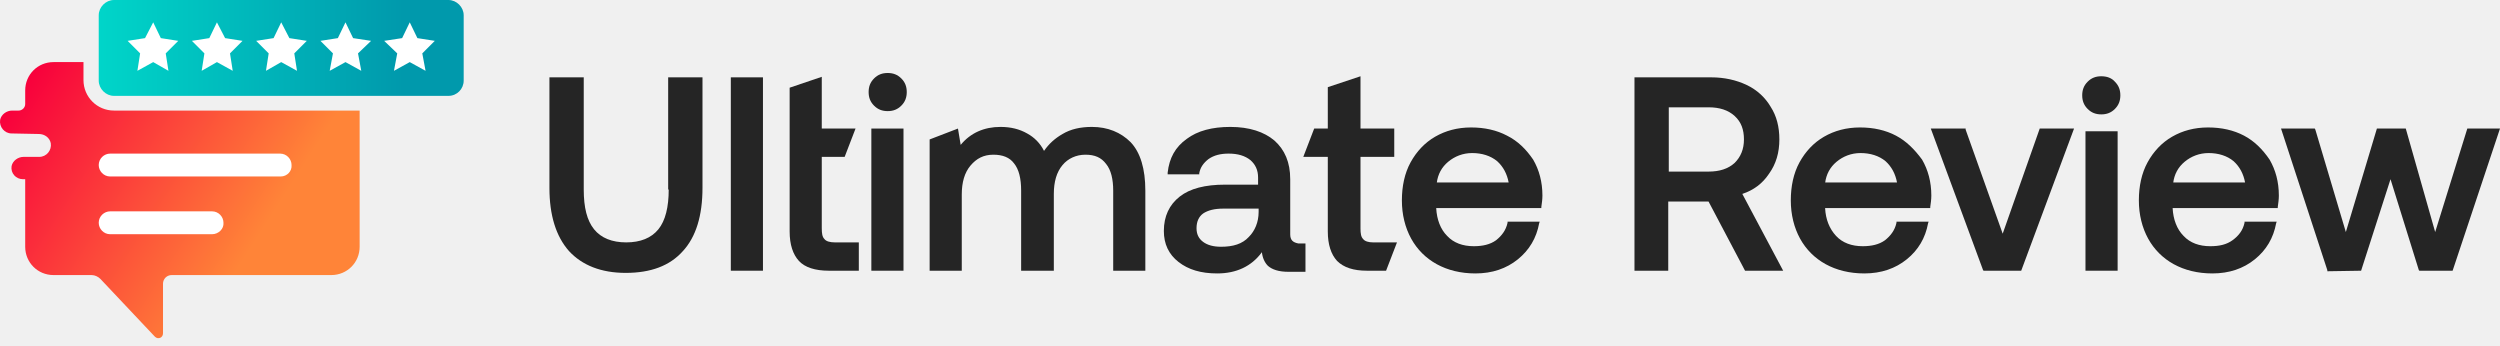
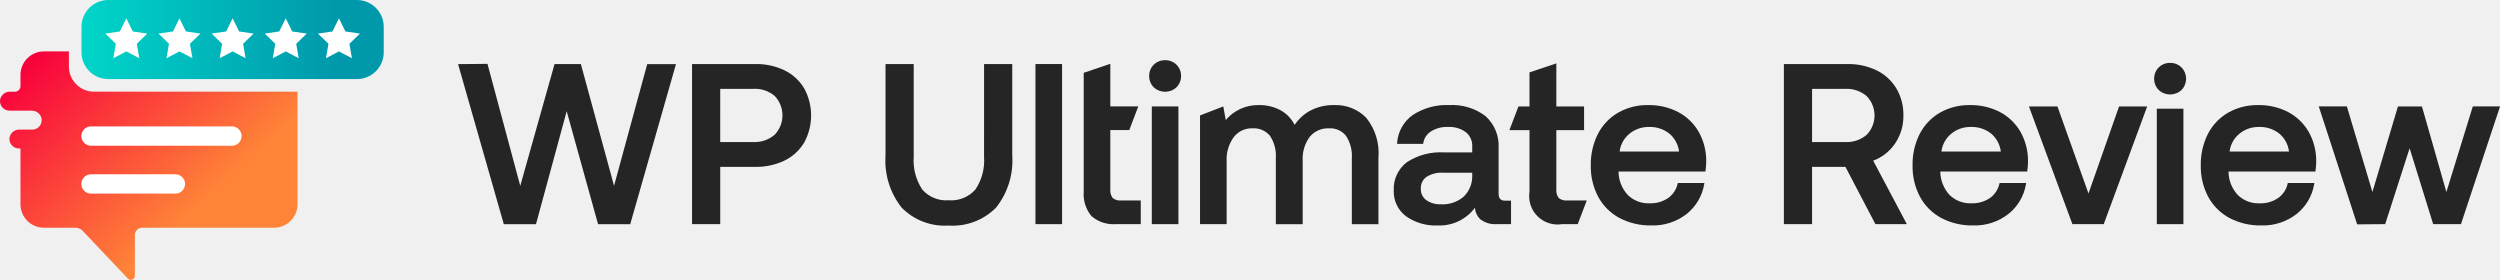
- <svg xmlns="http://www.w3.org/2000/svg" width="224" height="31" viewBox="0 0 224 31" fill="none">
-   <path d="M3.478 12.006C4.014 12.006 4.454 12.348 4.551 12.836C4.649 13.47 4.161 14.056 3.526 14.056H2.258H2.111C1.623 14.056 1.135 14.397 1.037 14.886C0.94 15.52 1.428 16.057 2.062 16.057H2.258V22.109C2.258 23.524 3.38 24.646 4.795 24.646H8.212C8.505 24.646 8.797 24.793 8.993 24.988L13.873 30.162C14.166 30.454 14.605 30.259 14.605 29.869V25.427C14.605 24.988 14.947 24.646 15.386 24.646H29.686C31.101 24.646 32.224 23.524 32.224 22.109V9.907H10.213C8.7 9.907 7.48 8.687 7.48 7.174V5.564H4.795C3.38 5.564 2.258 6.686 2.258 8.102V9.322C2.258 9.663 1.965 9.907 1.672 9.907H1.086C0.598 9.907 0.11 10.249 0.012 10.737C-0.085 11.371 0.403 11.957 1.037 11.957L3.478 12.006Z" fill="url(#paint0_linear_1_675)" />
-   <path d="M40.179 8.59H10.213C9.481 8.59 8.846 7.955 8.846 7.223V1.367C8.846 0.634 9.481 0 10.213 0H40.179C40.911 0 41.546 0.634 41.546 1.367V7.223C41.546 7.955 40.96 8.59 40.179 8.59Z" fill="url(#paint1_linear_1_675)" />
-   <path d="M13.727 2.001L14.41 3.416L15.972 3.66L14.849 4.783L15.093 6.345L13.727 5.564L12.311 6.345L12.555 4.783L11.433 3.66L12.995 3.416L13.727 2.001Z" fill="white" />
-   <path d="M19.437 2.001L20.169 3.416L21.73 3.66L20.608 4.783L20.852 6.345L19.437 5.564L18.07 6.345L18.314 4.783L17.192 3.66L18.753 3.416L19.437 2.001Z" fill="white" />
-   <path d="M25.196 2.001L25.928 3.416L27.49 3.66L26.368 4.783L26.612 6.345L25.196 5.564L23.83 6.345L24.074 4.783L22.951 3.66L24.513 3.416L25.196 2.001Z" fill="white" />
-   <path d="M30.955 2.001L31.638 3.416L33.249 3.66L32.078 4.783L32.37 6.345L30.955 5.564L29.54 6.345L29.833 4.783L28.71 3.66L30.272 3.416L30.955 2.001Z" fill="white" />
-   <path d="M36.714 2.001L37.398 3.416L38.959 3.66L37.837 4.783L38.13 6.345L36.714 5.564L35.299 6.345L35.592 4.783L34.42 3.66L36.031 3.416L36.714 2.001Z" fill="white" />
-   <path d="M25.147 15.813H9.871C9.286 15.813 8.846 15.325 8.846 14.788C8.846 14.202 9.334 13.763 9.871 13.763H25.098C25.684 13.763 26.123 14.251 26.123 14.788C26.172 15.325 25.733 15.813 25.147 15.813Z" fill="white" />
-   <path d="M18.998 20.986H9.871C9.286 20.986 8.846 20.498 8.846 19.961C8.846 19.375 9.334 18.936 9.871 18.936H18.998C19.584 18.936 20.023 19.424 20.023 19.961C20.072 20.498 19.584 20.986 18.998 20.986Z" fill="white" />
-   <path d="M59.917 16.984C59.917 18.546 59.624 19.766 58.99 20.547C58.355 21.328 57.379 21.718 56.11 21.718C54.841 21.718 53.865 21.328 53.231 20.547C52.596 19.766 52.303 18.595 52.303 16.984V6.93H49.229V16.838C49.229 19.278 49.814 21.181 50.986 22.499C52.157 23.768 53.865 24.451 56.061 24.451C58.306 24.451 60.015 23.817 61.186 22.499C62.357 21.23 62.943 19.327 62.943 16.838V6.93H59.868V16.984H59.917Z" fill="#252525" />
-   <path d="M68.361 6.93H65.481V24.256H68.361V6.93Z" fill="#252525" />
-   <path d="M73.875 21.425C73.68 21.23 73.631 20.937 73.631 20.449V14.056H75.681L76.657 11.518H73.631V6.882L70.752 7.858V20.742C70.752 21.913 71.045 22.792 71.582 23.378C72.118 23.963 73.046 24.256 74.266 24.256H76.95V21.718H74.803C74.363 21.718 74.022 21.621 73.875 21.425Z" fill="#252525" />
-   <path d="M79.537 6.54C79.049 6.54 78.659 6.686 78.317 7.028C77.975 7.37 77.829 7.76 77.829 8.248C77.829 8.736 77.975 9.127 78.317 9.468C78.659 9.81 79.049 9.956 79.537 9.956C80.025 9.956 80.415 9.81 80.757 9.468C81.099 9.127 81.245 8.736 81.245 8.248C81.245 7.76 81.099 7.37 80.757 7.028C80.415 6.686 80.025 6.54 79.537 6.54Z" fill="#252525" />
-   <path d="M80.953 11.518H78.073V24.256H80.953V11.518Z" fill="#252525" />
-   <path d="M97.839 11.372C96.814 11.372 95.936 11.567 95.204 12.006C94.52 12.397 93.984 12.885 93.544 13.519C93.203 12.836 92.666 12.299 92.031 11.957C91.348 11.567 90.567 11.372 89.64 11.372C88.176 11.372 86.956 11.909 86.077 12.982L85.833 11.518L83.295 12.494V24.256H86.175V17.424C86.175 16.35 86.419 15.471 86.956 14.837C87.492 14.203 88.127 13.861 89.005 13.861C89.835 13.861 90.469 14.105 90.86 14.642C91.299 15.179 91.494 16.008 91.494 17.082V24.256H94.423V17.375C94.423 16.301 94.667 15.423 95.204 14.788C95.692 14.203 96.424 13.861 97.253 13.861C98.083 13.861 98.669 14.105 99.108 14.691C99.547 15.227 99.743 16.057 99.743 17.082V24.256H102.622V17.082C102.622 15.13 102.183 13.666 101.304 12.738C100.426 11.86 99.254 11.372 97.839 11.372Z" fill="#252525" />
-   <path d="M115.604 20.986V16.057C115.604 14.544 115.116 13.422 114.188 12.592C113.261 11.811 111.943 11.372 110.235 11.372C108.624 11.372 107.307 11.713 106.331 12.445C105.306 13.178 104.769 14.154 104.622 15.471V15.618H107.453V15.52C107.551 14.983 107.844 14.593 108.283 14.251C108.771 13.91 109.357 13.763 110.089 13.763C110.918 13.763 111.553 13.958 112.041 14.349C112.48 14.739 112.724 15.227 112.724 15.911V16.545H109.747C107.99 16.545 106.623 16.887 105.696 17.619C104.769 18.351 104.281 19.376 104.281 20.694C104.281 21.865 104.72 22.792 105.599 23.475C106.477 24.159 107.6 24.5 109.064 24.5C110.772 24.5 112.138 23.866 113.066 22.597C113.115 23.085 113.31 23.524 113.603 23.817C113.993 24.159 114.579 24.354 115.457 24.354H116.97V21.816H116.336C115.848 21.718 115.604 21.523 115.604 20.986ZM109.405 22.109C108.722 22.109 108.185 21.962 107.795 21.67C107.404 21.377 107.209 20.986 107.209 20.45C107.209 19.864 107.404 19.425 107.795 19.132C108.234 18.839 108.82 18.692 109.601 18.692H112.773V18.985C112.773 19.913 112.431 20.694 111.894 21.23C111.309 21.865 110.479 22.109 109.405 22.109Z" fill="#252525" />
-   <path d="M122.144 21.425C121.948 21.23 121.9 20.937 121.9 20.449V14.056H124.925V11.518H121.9V6.833L118.971 7.809V11.518H117.751L116.775 14.056H118.971V20.742C118.971 21.913 119.264 22.792 119.801 23.378C120.387 23.963 121.265 24.256 122.485 24.256H124.193L125.17 21.718H123.022C122.632 21.718 122.29 21.621 122.144 21.425Z" fill="#252525" />
-   <path d="M135.028 12.152C134.101 11.664 133.027 11.42 131.807 11.42C130.587 11.42 129.513 11.713 128.586 12.25C127.659 12.787 126.927 13.568 126.39 14.544C125.853 15.52 125.609 16.691 125.609 17.96C125.609 19.229 125.902 20.401 126.439 21.377C126.976 22.353 127.756 23.134 128.733 23.67C129.709 24.207 130.88 24.5 132.198 24.5C133.711 24.5 134.98 24.061 136.005 23.231C137.029 22.401 137.664 21.328 137.908 20.01L137.957 19.864H135.077V19.961C134.931 20.645 134.54 21.133 134.052 21.523C133.515 21.913 132.832 22.06 132.051 22.06C131.075 22.06 130.245 21.767 129.66 21.133C129.074 20.547 128.733 19.668 128.684 18.643H138.103V18.546C138.152 18.204 138.201 17.863 138.201 17.521C138.201 16.301 137.908 15.227 137.371 14.3C136.737 13.373 136.005 12.64 135.028 12.152ZM128.733 16.398C128.83 15.617 129.172 14.983 129.757 14.495C130.343 14.007 131.075 13.714 131.905 13.714C132.783 13.714 133.564 13.958 134.15 14.446C134.687 14.934 135.028 15.569 135.175 16.35H128.733V16.398Z" fill="#252525" />
-   <path d="M158.503 15.569C159.138 14.69 159.431 13.665 159.431 12.494C159.431 11.372 159.187 10.396 158.65 9.566C158.162 8.736 157.43 8.053 156.502 7.614C155.575 7.174 154.501 6.93 153.33 6.93H146.449V24.256H149.475V18.058H153.086L156.356 24.256H159.772L156.112 17.375C157.137 17.033 157.918 16.447 158.503 15.569ZM149.523 9.615H153.086C154.062 9.615 154.843 9.859 155.429 10.396C156.014 10.932 156.258 11.616 156.258 12.494C156.258 13.373 155.966 14.056 155.429 14.593C154.843 15.13 154.062 15.374 153.086 15.374H149.523V9.615Z" fill="#252525" />
-   <path d="M169.875 12.152C168.948 11.664 167.874 11.42 166.654 11.42C165.434 11.42 164.36 11.713 163.433 12.25C162.506 12.787 161.773 13.568 161.237 14.544C160.7 15.52 160.456 16.691 160.456 17.96C160.456 19.229 160.749 20.401 161.285 21.377C161.822 22.353 162.603 23.134 163.579 23.67C164.555 24.207 165.727 24.5 167.044 24.5C168.557 24.5 169.826 24.061 170.851 23.231C171.876 22.401 172.511 21.328 172.755 20.01L172.803 19.864H169.924V19.961C169.777 20.645 169.387 21.133 168.899 21.523C168.362 21.913 167.679 22.06 166.898 22.06C165.922 22.06 165.092 21.767 164.507 21.133C163.921 20.498 163.579 19.668 163.53 18.643H172.95V18.546C172.999 18.204 173.047 17.863 173.047 17.521C173.047 16.301 172.755 15.227 172.218 14.3C171.534 13.373 170.802 12.64 169.875 12.152ZM163.53 16.398C163.628 15.617 163.97 14.983 164.555 14.495C165.141 14.007 165.873 13.714 166.703 13.714C167.581 13.714 168.362 13.958 168.948 14.446C169.485 14.934 169.826 15.569 169.973 16.35H163.53V16.398Z" fill="#252525" />
-   <path d="M179.441 20.938L176.122 11.616V11.518H172.999L177.684 24.207L177.733 24.256H181.101L185.835 11.518H182.76L179.441 20.938Z" fill="#252525" />
-   <path d="M189.739 11.762H186.859V24.256H189.739V11.762Z" fill="#252525" />
-   <path d="M188.275 6.833C187.787 6.833 187.396 6.979 187.054 7.321C186.713 7.662 186.566 8.053 186.566 8.541C186.566 9.029 186.713 9.419 187.054 9.761C187.396 10.103 187.787 10.249 188.275 10.249C188.763 10.249 189.153 10.103 189.495 9.761C189.836 9.419 189.983 9.029 189.983 8.541C189.983 8.053 189.836 7.662 189.495 7.321C189.202 6.979 188.763 6.833 188.275 6.833Z" fill="#252525" />
-   <path d="M201.062 12.152C200.134 11.664 199.061 11.42 197.84 11.42C196.62 11.42 195.547 11.713 194.619 12.25C193.692 12.787 192.96 13.568 192.423 14.544C191.886 15.52 191.642 16.691 191.642 17.96C191.642 19.229 191.935 20.401 192.472 21.377C193.009 22.353 193.79 23.134 194.766 23.67C195.742 24.207 196.913 24.5 198.231 24.5C199.744 24.5 201.013 24.061 202.038 23.231C203.063 22.401 203.697 21.328 203.941 20.01L203.99 19.864H201.11V19.961C200.964 20.645 200.574 21.133 200.037 21.523C199.5 21.913 198.865 22.06 198.036 22.06C197.06 22.06 196.23 21.767 195.644 21.133C195.059 20.547 194.717 19.668 194.668 18.643H204.088V18.546C204.136 18.204 204.185 17.863 204.185 17.521C204.185 16.301 203.892 15.227 203.355 14.3C202.721 13.373 201.989 12.64 201.062 12.152ZM194.717 16.398C194.815 15.617 195.156 14.983 195.742 14.495C196.328 14.007 197.06 13.714 197.889 13.714C198.768 13.714 199.549 13.958 200.134 14.446C200.671 14.934 201.013 15.569 201.159 16.35H194.717V16.398Z" fill="#252525" />
-   <path d="M221.072 11.518L218.192 20.791L215.557 11.518H212.97L210.188 20.791L207.455 11.616L207.406 11.518H204.38L208.529 24.207V24.305L211.555 24.256L214.19 16.057L216.728 24.207L216.777 24.256H219.754L224 11.518H221.072Z" fill="#252525" />
+ <svg xmlns="http://www.w3.org/2000/svg" viewBox="0 0 260 29.113">
  <defs>
-     <linearGradient id="paint0_linear_1_675" x1="2.354" y1="7.186" x2="23.453" y2="20.711" gradientUnits="userSpaceOnUse">
-       <stop stop-color="#F8003C" />
-       <stop offset="1" stop-color="#FF8438" />
+     <linearGradient id="linear-gradient" x1="0.072" y1="0.065" x2="0.727" y2="0.612" gradientUnits="objectBoundingBox">
+       <stop offset="0" stop-color="#f8003c" />
+       <stop offset="1" stop-color="#ff8438" />
    </linearGradient>
-     <linearGradient id="paint1_linear_1_675" x1="8.853" y1="4.301" x2="41.563" y2="4.301" gradientUnits="userSpaceOnUse">
-       <stop stop-color="#00D5C9" />
-       <stop offset="0.836" stop-color="#0099AC" />
+     <linearGradient id="linear-gradient-2" y1="0.5" x2="1" y2="0.5" gradientUnits="objectBoundingBox">
+       <stop offset="0" stop-color="#00d5c9" />
+       <stop offset="0.835" stop-color="#0099ac" />
    </linearGradient>
  </defs>
+   <g id="logo" transform="translate(-340.605 -882.757)">
+     <path id="Path_1892" data-name="Path 1892" d="M343.892,900.319a1.031,1.031,0,0,1,1.033.82.981.981,0,0,1-.966,1.151h-1.342a1.016,1.016,0,0,0-1.019.816.981.981,0,0,0,.967,1.145h.169v5.8a2.443,2.443,0,0,0,2.443,2.443h3.269a1.053,1.053,0,0,1,.765.329l4.7,4.969a.416.416,0,0,0,.718-.286v-4.254a.758.758,0,0,1,.758-.758h13.72a2.442,2.442,0,0,0,2.442-2.443V898.346H350.39a2.619,2.619,0,0,1-2.619-2.62v-1.57h-2.594a2.443,2.443,0,0,0-2.443,2.443v1.163a.585.585,0,0,1-.585.585h-.511a1.017,1.017,0,0,0-1.019.811.99.99,0,0,0,.966,1.16Z" transform="translate(0 -6.053)" fill="url(#linear-gradient)" />
+     <g id="Group_499" data-name="Group 499" transform="translate(388.245 889.018)">
+       <path id="Path_1893" data-name="Path 1893" d="M458.4,909.594l-3.452-12.664h-2.735L448.645,909.6l-3.384-12.6-.023-.088-3.059.026,4.757,16.65h3.344l3.195-11.753,3.263,11.753h3.344l4.715-16.5.043-.149H461.85Z" transform="translate(-442.179 -896.531)" fill="#252525" />
+       <path id="Path_1894" data-name="Path 1894" d="M503.68,897.615a6.728,6.728,0,0,0-3.031-.657h-6.59v16.651h2.932v-5.957h3.658a6.722,6.722,0,0,0,3.031-.657,4.842,4.842,0,0,0,2.042-1.874,5.865,5.865,0,0,0,0-5.631A4.85,4.85,0,0,0,503.68,897.615Zm-6.69,1.922h3.447a3.171,3.171,0,0,1,2.219.743,2.913,2.913,0,0,1-.012,4.036,3.183,3.183,0,0,1-2.231.755h-3.424Z" transform="translate(-469.726 -896.559)" fill="#252525" />
+       <path id="Path_1895" data-name="Path 1895" d="M547.207,906.6a5.425,5.425,0,0,1-.9,3.409,3.357,3.357,0,0,1-2.781,1.117,3.3,3.3,0,0,1-2.746-1.116,5.482,5.482,0,0,1-.889-3.41v-9.639h-2.932v9.5a7.9,7.9,0,0,0,1.672,5.425,6.262,6.262,0,0,0,4.895,1.869,6.332,6.332,0,0,0,4.93-1.868,7.869,7.869,0,0,0,1.684-5.426v-9.5h-2.931Z" transform="translate(-492.505 -896.559)" fill="#252525" />
+       <rect id="Rectangle_403" data-name="Rectangle 403" width="2.767" height="16.651" transform="translate(60.048 0.399)" fill="#252525" />
+       <path id="Path_1896" data-name="Path 1896" d="M583.924,910.863a1.322,1.322,0,0,1-.249-.915V903.8h1.97l.938-2.463h-2.908v-4.432l-2.767.938v12.359a3.542,3.542,0,0,0,.807,2.543,3.463,3.463,0,0,0,2.57.833h2.556V911.12H584.8A1.2,1.2,0,0,1,583.924,910.863Z" transform="translate(-515.842 -896.532)" fill="#252525" />
+       <path id="Path_1897" data-name="Path 1897" d="M597.072,896.107a1.637,1.637,0,0,0-1.184.468,1.673,1.673,0,0,0,0,2.348,1.732,1.732,0,0,0,2.368,0,1.673,1.673,0,0,0,0-2.348A1.637,1.637,0,0,0,597.072,896.107Z" transform="translate(-523.54 -896.107)" fill="#252525" />
+       <rect id="Rectangle_404" data-name="Rectangle 404" width="2.767" height="12.242" transform="translate(72.148 4.808)" fill="#252525" />
+       <path id="Path_1898" data-name="Path 1898" d="M620.685,906.058a5.179,5.179,0,0,0-2.543.589,4.62,4.62,0,0,0-1.6,1.472,3.612,3.612,0,0,0-1.433-1.507,4.615,4.615,0,0,0-2.286-.554,4.379,4.379,0,0,0-3.446,1.556l-.254-1.415-2.42.938v11.3h2.767V911.9a3.945,3.945,0,0,1,.737-2.507,2.351,2.351,0,0,1,1.96-.917,2.17,2.17,0,0,1,1.8.765,3.709,3.709,0,0,1,.62,2.331v6.872h2.791v-6.614a3.8,3.8,0,0,1,.735-2.47,2.443,2.443,0,0,1,1.985-.883,2.1,2.1,0,0,1,1.784.775,3.771,3.771,0,0,1,.609,2.321v6.872h2.767v-6.9a5.842,5.842,0,0,0-1.276-4.174A4.416,4.416,0,0,0,620.685,906.058Z" transform="translate(-529.54 -901.391)" fill="#252525" />
+       <path id="Path_1899" data-name="Path 1899" d="M660.562,915.275v-4.737a4.156,4.156,0,0,0-1.354-3.325,5.7,5.7,0,0,0-3.805-1.154,6.378,6.378,0,0,0-3.75,1.018,3.874,3.874,0,0,0-1.644,2.887l-.013.129h2.715l.017-.1a1.762,1.762,0,0,1,.806-1.2,3.092,3.092,0,0,1,1.752-.461,2.9,2.9,0,0,1,1.873.548,1.806,1.806,0,0,1,.66,1.492v.609H654.91A6.383,6.383,0,0,0,651.017,912a3.488,3.488,0,0,0-1.36,2.943,3.2,3.2,0,0,0,1.266,2.672,5.3,5.3,0,0,0,3.308.962,4.579,4.579,0,0,0,3.865-1.837,1.851,1.851,0,0,0,.534,1.172,2.514,2.514,0,0,0,1.77.525h1.454V916h-.61C660.778,916,660.562,915.771,660.562,915.275Zm-5.98,1.1a2.474,2.474,0,0,1-1.558-.444,1.38,1.38,0,0,1-.553-1.151,1.436,1.436,0,0,1,.585-1.254,2.954,2.954,0,0,1,1.737-.435h3.026v.3a2.95,2.95,0,0,1-.867,2.169A3.3,3.3,0,0,1,654.582,916.377Z" transform="translate(-552.346 -901.391)" fill="#252525" />
+       <path id="Path_1900" data-name="Path 1900" d="M680.433,910.81a1.323,1.323,0,0,1-.249-.916v-6.145h2.885v-2.462h-2.885v-4.479l-2.791.938v3.541h-1.15l-.938,2.462h2.088v6.4a2.952,2.952,0,0,0,3.4,3.377h1.618l.938-2.462h-2.04A1.2,1.2,0,0,1,680.433,910.81Z" transform="translate(-565.965 -896.479)" fill="#252525" />
+       <path id="Path_1901" data-name="Path 1901" d="M702.429,906.776a6.571,6.571,0,0,0-3.116-.718,6.117,6.117,0,0,0-3.1.778,5.415,5.415,0,0,0-2.109,2.2,6.988,6.988,0,0,0-.752,3.3,6.7,6.7,0,0,0,.776,3.27,5.468,5.468,0,0,0,2.2,2.192,6.862,6.862,0,0,0,3.328.777,5.661,5.661,0,0,0,3.674-1.2,4.994,4.994,0,0,0,1.813-3.073l.024-.138h-2.764l-.023.088a2.507,2.507,0,0,1-1.008,1.492,3.289,3.289,0,0,1-1.9.53,3.058,3.058,0,0,1-2.285-.879,3.645,3.645,0,0,1-.951-2.4v-.023h9.036l.014-.1a6.822,6.822,0,0,0,.072-.98,6.147,6.147,0,0,0-.8-3.083A5.366,5.366,0,0,0,702.429,906.776Zm-6.078,4.114a2.847,2.847,0,0,1,.986-1.822,3.117,3.117,0,0,1,2.07-.735,3.23,3.23,0,0,1,2.141.711,2.915,2.915,0,0,1,.984,1.845Z" transform="translate(-575.55 -901.391)" fill="#252525" />
+       <path id="Path_1902" data-name="Path 1902" d="M747.7,905.257a5.048,5.048,0,0,0,.89-2.952,5.365,5.365,0,0,0-.733-2.816,4.926,4.926,0,0,0-2.053-1.874,6.779,6.779,0,0,0-3.054-.657h-6.59v16.651h2.931v-5.957h3.47l3.119,5.957h3.268l-3.5-6.6A4.778,4.778,0,0,0,747.7,905.257Zm-8.609-5.719h3.447a3.186,3.186,0,0,1,2.231.755,2.883,2.883,0,0,1,0,4.025,3.183,3.183,0,0,1-2.231.755h-3.447Z" transform="translate(-598.276 -896.559)" fill="#252525" />
+       <path id="Path_1903" data-name="Path 1903" d="M773.779,906.776a6.571,6.571,0,0,0-3.115-.718,6.119,6.119,0,0,0-3.1.778,5.411,5.411,0,0,0-2.109,2.2,6.987,6.987,0,0,0-.753,3.3,6.705,6.705,0,0,0,.777,3.27,5.47,5.47,0,0,0,2.2,2.192,6.862,6.862,0,0,0,3.327.777,5.663,5.663,0,0,0,3.674-1.2,4.991,4.991,0,0,0,1.812-3.073l.025-.138h-2.764l-.022.088a2.507,2.507,0,0,1-1.008,1.492,3.288,3.288,0,0,1-1.9.53,3.057,3.057,0,0,1-2.285-.879,3.644,3.644,0,0,1-.952-2.4v-.023h9.037l.014-.1a6.838,6.838,0,0,0,.072-.98,6.141,6.141,0,0,0-.8-3.083A5.361,5.361,0,0,0,773.779,906.776Zm-6.077,4.114a2.846,2.846,0,0,1,.985-1.822,3.118,3.118,0,0,1,2.07-.735,3.232,3.232,0,0,1,2.141.711,2.916,2.916,0,0,1,.984,1.845Z" transform="translate(-613.435 -901.391)" fill="#252525" />
+       <path id="Path_1904" data-name="Path 1904" d="M796.692,915.411l-3.2-8.975-.027-.078H790.5l4.491,12.166.028.076h3.259l4.519-12.242h-2.924Z" transform="translate(-627.13 -901.55)" fill="#252525" />
+       <rect id="Rectangle_405" data-name="Rectangle 405" width="2.767" height="12.008" transform="translate(176.668 5.043)" fill="#252525" />
+       <path id="Path_1905" data-name="Path 1905" d="M819.922,896.707a1.64,1.64,0,0,0-1.185.468,1.675,1.675,0,0,0,0,2.349,1.734,1.734,0,0,0,2.368,0,1.675,1.675,0,0,0,0-2.348A1.636,1.636,0,0,0,819.922,896.707Z" transform="translate(-641.87 -896.426)" fill="#252525" />
+       <path id="Path_1906" data-name="Path 1906" d="M837.678,906.776a6.569,6.569,0,0,0-3.116-.718,6.117,6.117,0,0,0-3.095.778,5.417,5.417,0,0,0-2.109,2.2,6.986,6.986,0,0,0-.752,3.3,6.7,6.7,0,0,0,.776,3.27,5.467,5.467,0,0,0,2.2,2.192,6.866,6.866,0,0,0,3.328.777,5.656,5.656,0,0,0,3.673-1.2,5,5,0,0,0,1.813-3.073l.025-.138h-2.764l-.022.089a2.5,2.5,0,0,1-1.009,1.492,3.278,3.278,0,0,1-1.9.53,3.059,3.059,0,0,1-2.285-.879,3.638,3.638,0,0,1-.951-2.4v-.023h9.036l.014-.1a6.963,6.963,0,0,0,.072-.98,6.142,6.142,0,0,0-.8-3.083A5.361,5.361,0,0,0,837.678,906.776Zm-6.077,4.114a2.843,2.843,0,0,1,.986-1.822,3.118,3.118,0,0,1,2.071-.735,3.229,3.229,0,0,1,2.14.711,2.917,2.917,0,0,1,.985,1.845Z" transform="translate(-647.365 -901.391)" fill="#252525" />
+       <path id="Path_1907" data-name="Path 1907" d="M870.784,906.358l-2.747,8.9-2.542-8.9H863l-2.656,8.9-2.632-8.817-.025-.084h-2.922l3.967,12.184.027.082,2.914-.025,2.54-7.889,2.423,7.807.025.083h2.892l4.065-12.242Z" transform="translate(-661.253 -901.55)" fill="#252525" />
+     </g>
+     <rect id="Rectangle_406" data-name="Rectangle 406" width="31.434" height="8.226" rx="2.793" transform="translate(349.08 882.757)" fill="url(#linear-gradient-2)" />
+     <g id="Group_500" data-name="Group 500" transform="translate(351.559 884.664)">
+       <path id="Path_1908" data-name="Path 1908" d="M366.143,886.823l.674,1.366,1.507.219-1.091,1.063.257,1.5-1.348-.709-1.348.709.257-1.5-1.091-1.063,1.507-.219Z" transform="translate(-363.961 -886.823)" fill="#fff" />
+       <path id="Path_1909" data-name="Path 1909" d="M377.93,886.823l.674,1.366,1.507.219-1.091,1.063.258,1.5-1.348-.709-1.348.709.257-1.5-1.091-1.063,1.507-.219Z" transform="translate(-370.22 -886.823)" fill="#fff" />
+       <path id="Path_1910" data-name="Path 1910" d="M389.717,886.823l.674,1.366,1.507.219-1.091,1.063.258,1.5-1.348-.709-1.348.709.258-1.5-1.091-1.063,1.507-.219Z" transform="translate(-376.479 -886.823)" fill="#fff" />
+       <path id="Path_1911" data-name="Path 1911" d="M401.5,886.823l.674,1.366,1.507.219-1.091,1.063.258,1.5-1.348-.709-1.348.709.257-1.5-1.091-1.063,1.507-.219Z" transform="translate(-382.737 -886.823)" fill="#fff" />
+       <path id="Path_1912" data-name="Path 1912" d="M413.291,886.823l.674,1.366,1.507.219-1.091,1.063.258,1.5-1.348-.709-1.348.709.258-1.5-1.091-1.063,1.507-.219Z" transform="translate(-388.996 -886.823)" fill="#fff" />
+     </g>
+     <g id="Group_501" data-name="Group 501" transform="translate(349.066 895.903)">
+       <rect id="Rectangle_407" data-name="Rectangle 407" width="16.664" height="2.01" rx="1.005" transform="translate(0 0)" fill="#fff" />
+       <rect id="Rectangle_408" data-name="Rectangle 408" width="10.783" height="2.01" rx="1.005" transform="translate(0 4.981)" fill="#fff" />
+     </g>
+   </g>
</svg>
